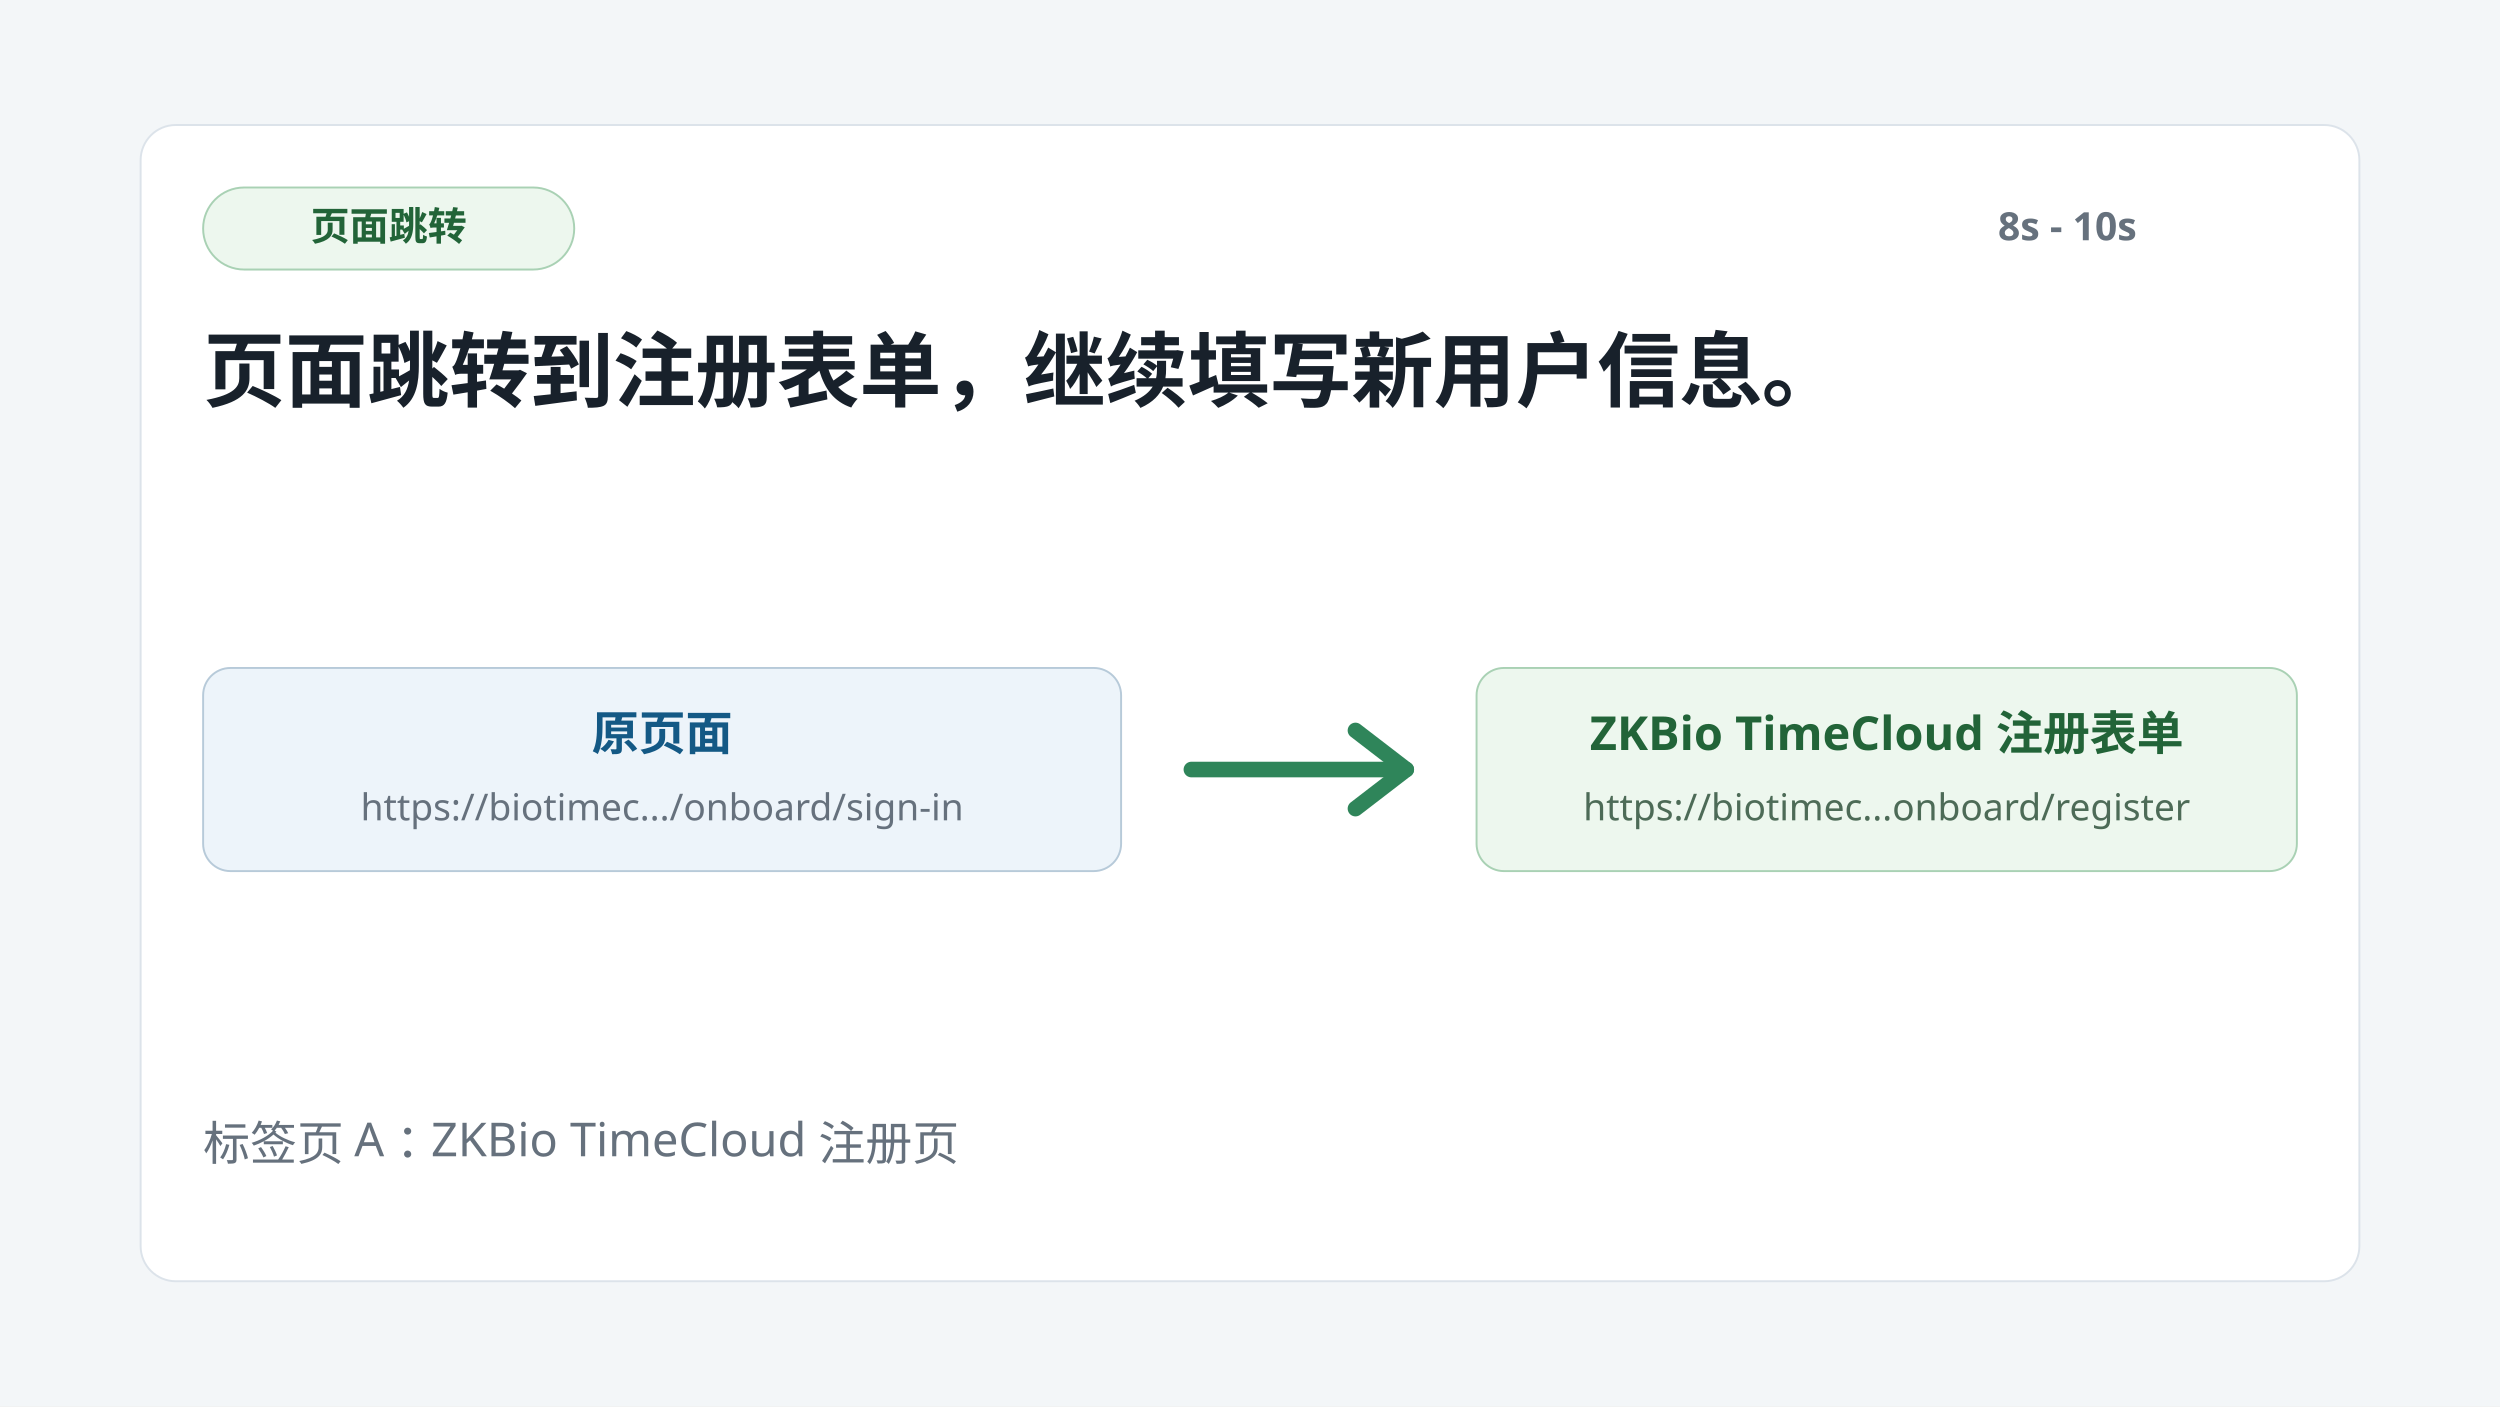
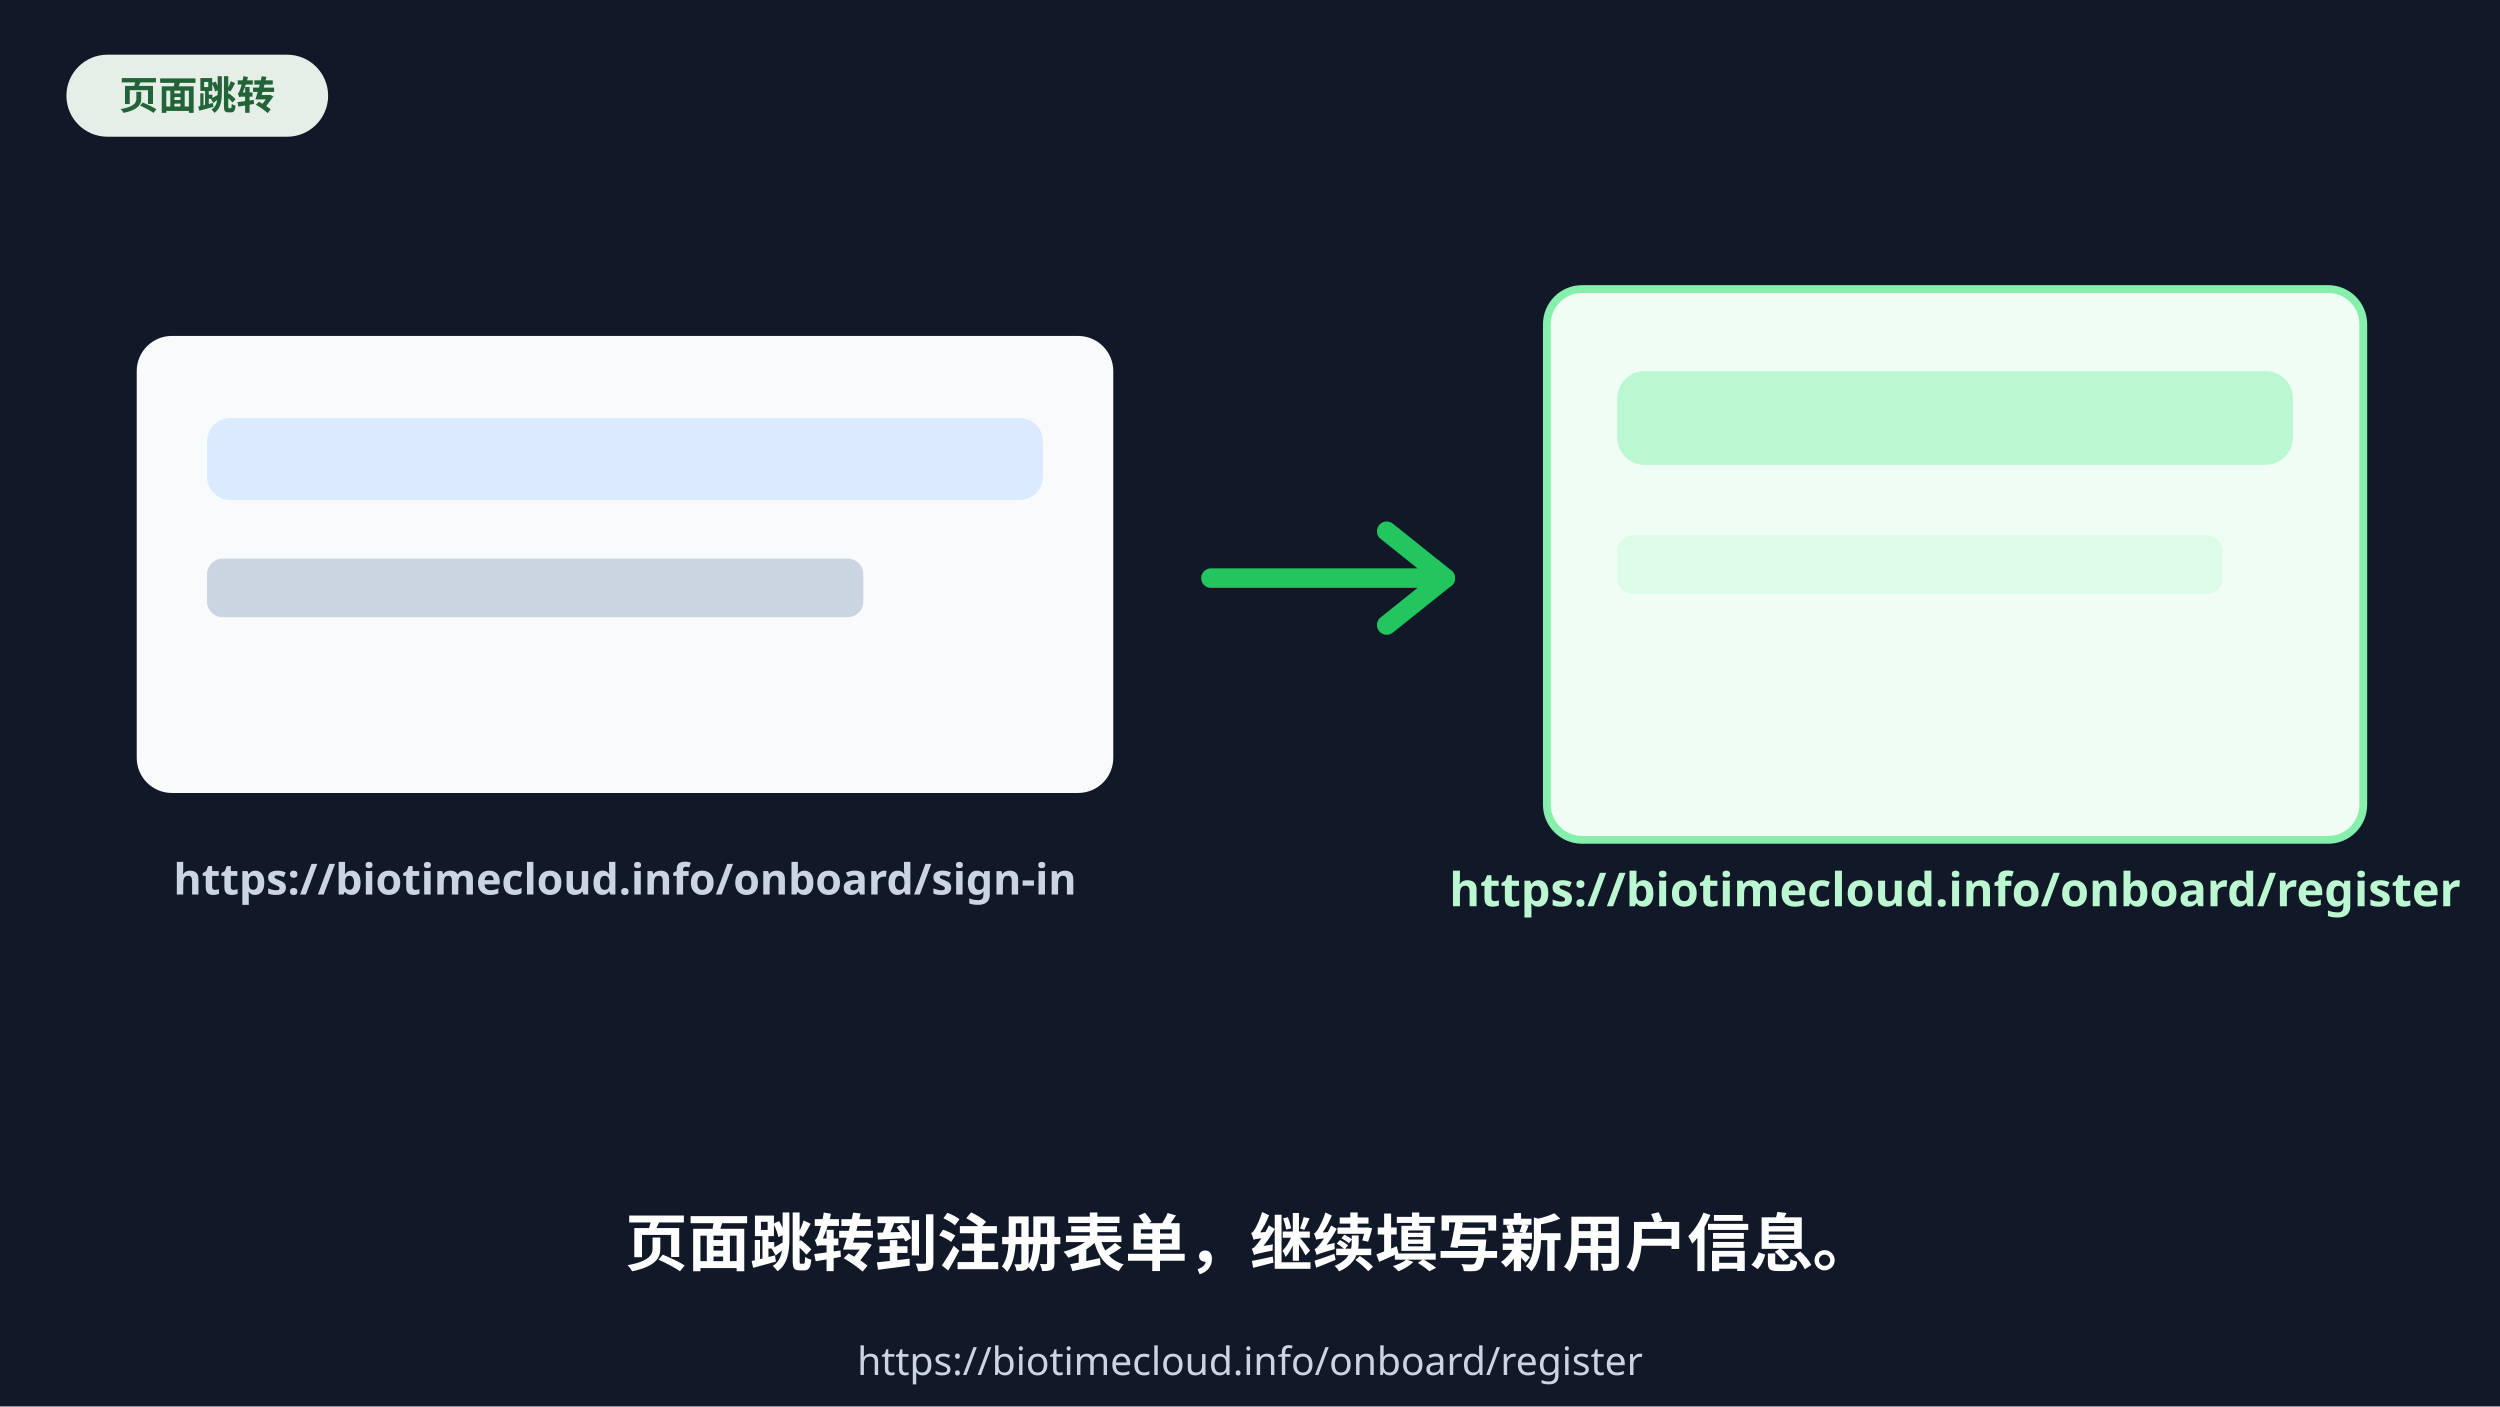
<svg xmlns="http://www.w3.org/2000/svg" width="1280" height="720" viewBox="0 0 1280 720">
-   <rect width="1280" height="720" fill="#f3f6f8" />
-   <rect x="72" y="64" width="1136" height="592" rx="18" fill="#ffffff" stroke="#dce3ea" />
-   <rect x="104" y="96" width="190" height="42" rx="21" fill="#edf7ee" stroke="#a9d1b4" />
-   <text x="199" y="123" text-anchor="middle" font-size="20" font-weight="700" fill="#226438" font-family="Microsoft YaHei, Segoe UI, sans-serif">页面跳转</text>
-   <text x="1094" y="123" text-anchor="end" font-size="20" font-weight="700" fill="#66717d" font-family="Microsoft YaHei, Segoe UI, sans-serif">8s - 10s</text>
-   <text x="104" y="205" font-size="42" font-weight="800" fill="#18212b" font-family="Microsoft YaHei, Segoe UI, sans-serif">页面跳转到注册表单，继续填写新用户信息。</text>
-   <rect x="104" y="342" width="470" height="104" rx="14" fill="#edf4fa" stroke="#b7cad9" />
-   <text x="339" y="384" text-anchor="middle" font-size="24" font-weight="800" fill="#145985" font-family="Microsoft YaHei, Segoe UI, sans-serif">原页面</text>
-   <text x="339" y="420" text-anchor="middle" font-size="19" fill="#66717d" font-family="Microsoft YaHei, Segoe UI, sans-serif">https://biotimec.../onboard/sign-in</text>
-   <path d="M610 394 H720" stroke="#2f855a" stroke-width="8" stroke-linecap="round" />
-   <path d="M720 394 l-26 -20 M720 394 l-26 20" stroke="#2f855a" stroke-width="8" stroke-linecap="round" />
-   <rect x="756" y="342" width="420" height="104" rx="14" fill="#edf7ee" stroke="#a9d1b4" />
-   <text x="966" y="384" text-anchor="middle" font-size="24" font-weight="800" fill="#226438" font-family="Microsoft YaHei, Segoe UI, sans-serif">ZKBio TimeCloud 注册表单</text>
-   <text x="966" y="420" text-anchor="middle" font-size="19" fill="#4d6b57" font-family="Microsoft YaHei, Segoe UI, sans-serif">https://biotimec...onboard/register</text>
-   <text x="104" y="594" font-size="24" fill="#66717d" font-family="Microsoft YaHei, Segoe UI, sans-serif">标签页 A：ZKBio TimeCloud 注册页</text>
+   <rect width="1280" height="720" fill="#111827" />
+   <rect x="70" y="172" width="500" height="234" rx="18" fill="#f8fafc" />
+   <rect x="106" y="214" width="428" height="42" rx="12" fill="#dbeafe" />
+   <rect x="106" y="286" width="336" height="30" rx="8" fill="#cbd5e1" />
+   <text x="320" y="458" text-anchor="middle" font-size="22" font-weight="800" fill="#cbd5e1" font-family="Microsoft YaHei, Segoe UI, sans-serif">https://biotimecloud.info/onboard/sign-in</text>
+   <path d="M620 296 H740" stroke="#22c55e" stroke-width="10" stroke-linecap="round" />
+   <path d="M740 296 l-30 -24 M740 296 l-30 24" stroke="#22c55e" stroke-width="10" stroke-linecap="round" />
+   <rect x="792" y="148" width="418" height="282" rx="18" fill="#f0fdf4" stroke="#86efac" stroke-width="4" />
+   <rect x="828" y="190" width="346" height="48" rx="14" fill="#bbf7d0" />
+   <rect x="828" y="274" width="310" height="30" rx="8" fill="#dcfce7" />
+   <text x="1001" y="464" text-anchor="middle" font-size="24" font-weight="900" fill="#bbf7d0" font-family="Microsoft YaHei, Segoe UI, sans-serif">https://biotimecloud.info/onboard/register</text>
+   <rect x="34" y="28" width="134" height="42" rx="21" fill="#edf7ee" opacity="0.96" />
+   <text x="101" y="56" text-anchor="middle" font-size="20" font-weight="800" fill="#226438" font-family="Microsoft YaHei, Segoe UI, sans-serif">页面跳转</text>
+   <rect x="0" y="586" width="1280" height="134" fill="#111827" opacity="0.88" />
+   <text x="640" y="648" text-anchor="middle" font-size="32" font-weight="800" fill="#ffffff" font-family="Microsoft YaHei, Segoe UI, sans-serif">页面跳转到注册表单，继续填写新用户信息。</text>
+   <text x="640" y="704" text-anchor="middle" font-size="20" fill="#cbd5e1" font-family="Microsoft YaHei, Segoe UI, sans-serif">https://biotimecloud.info/onboard/register</text>
</svg>
